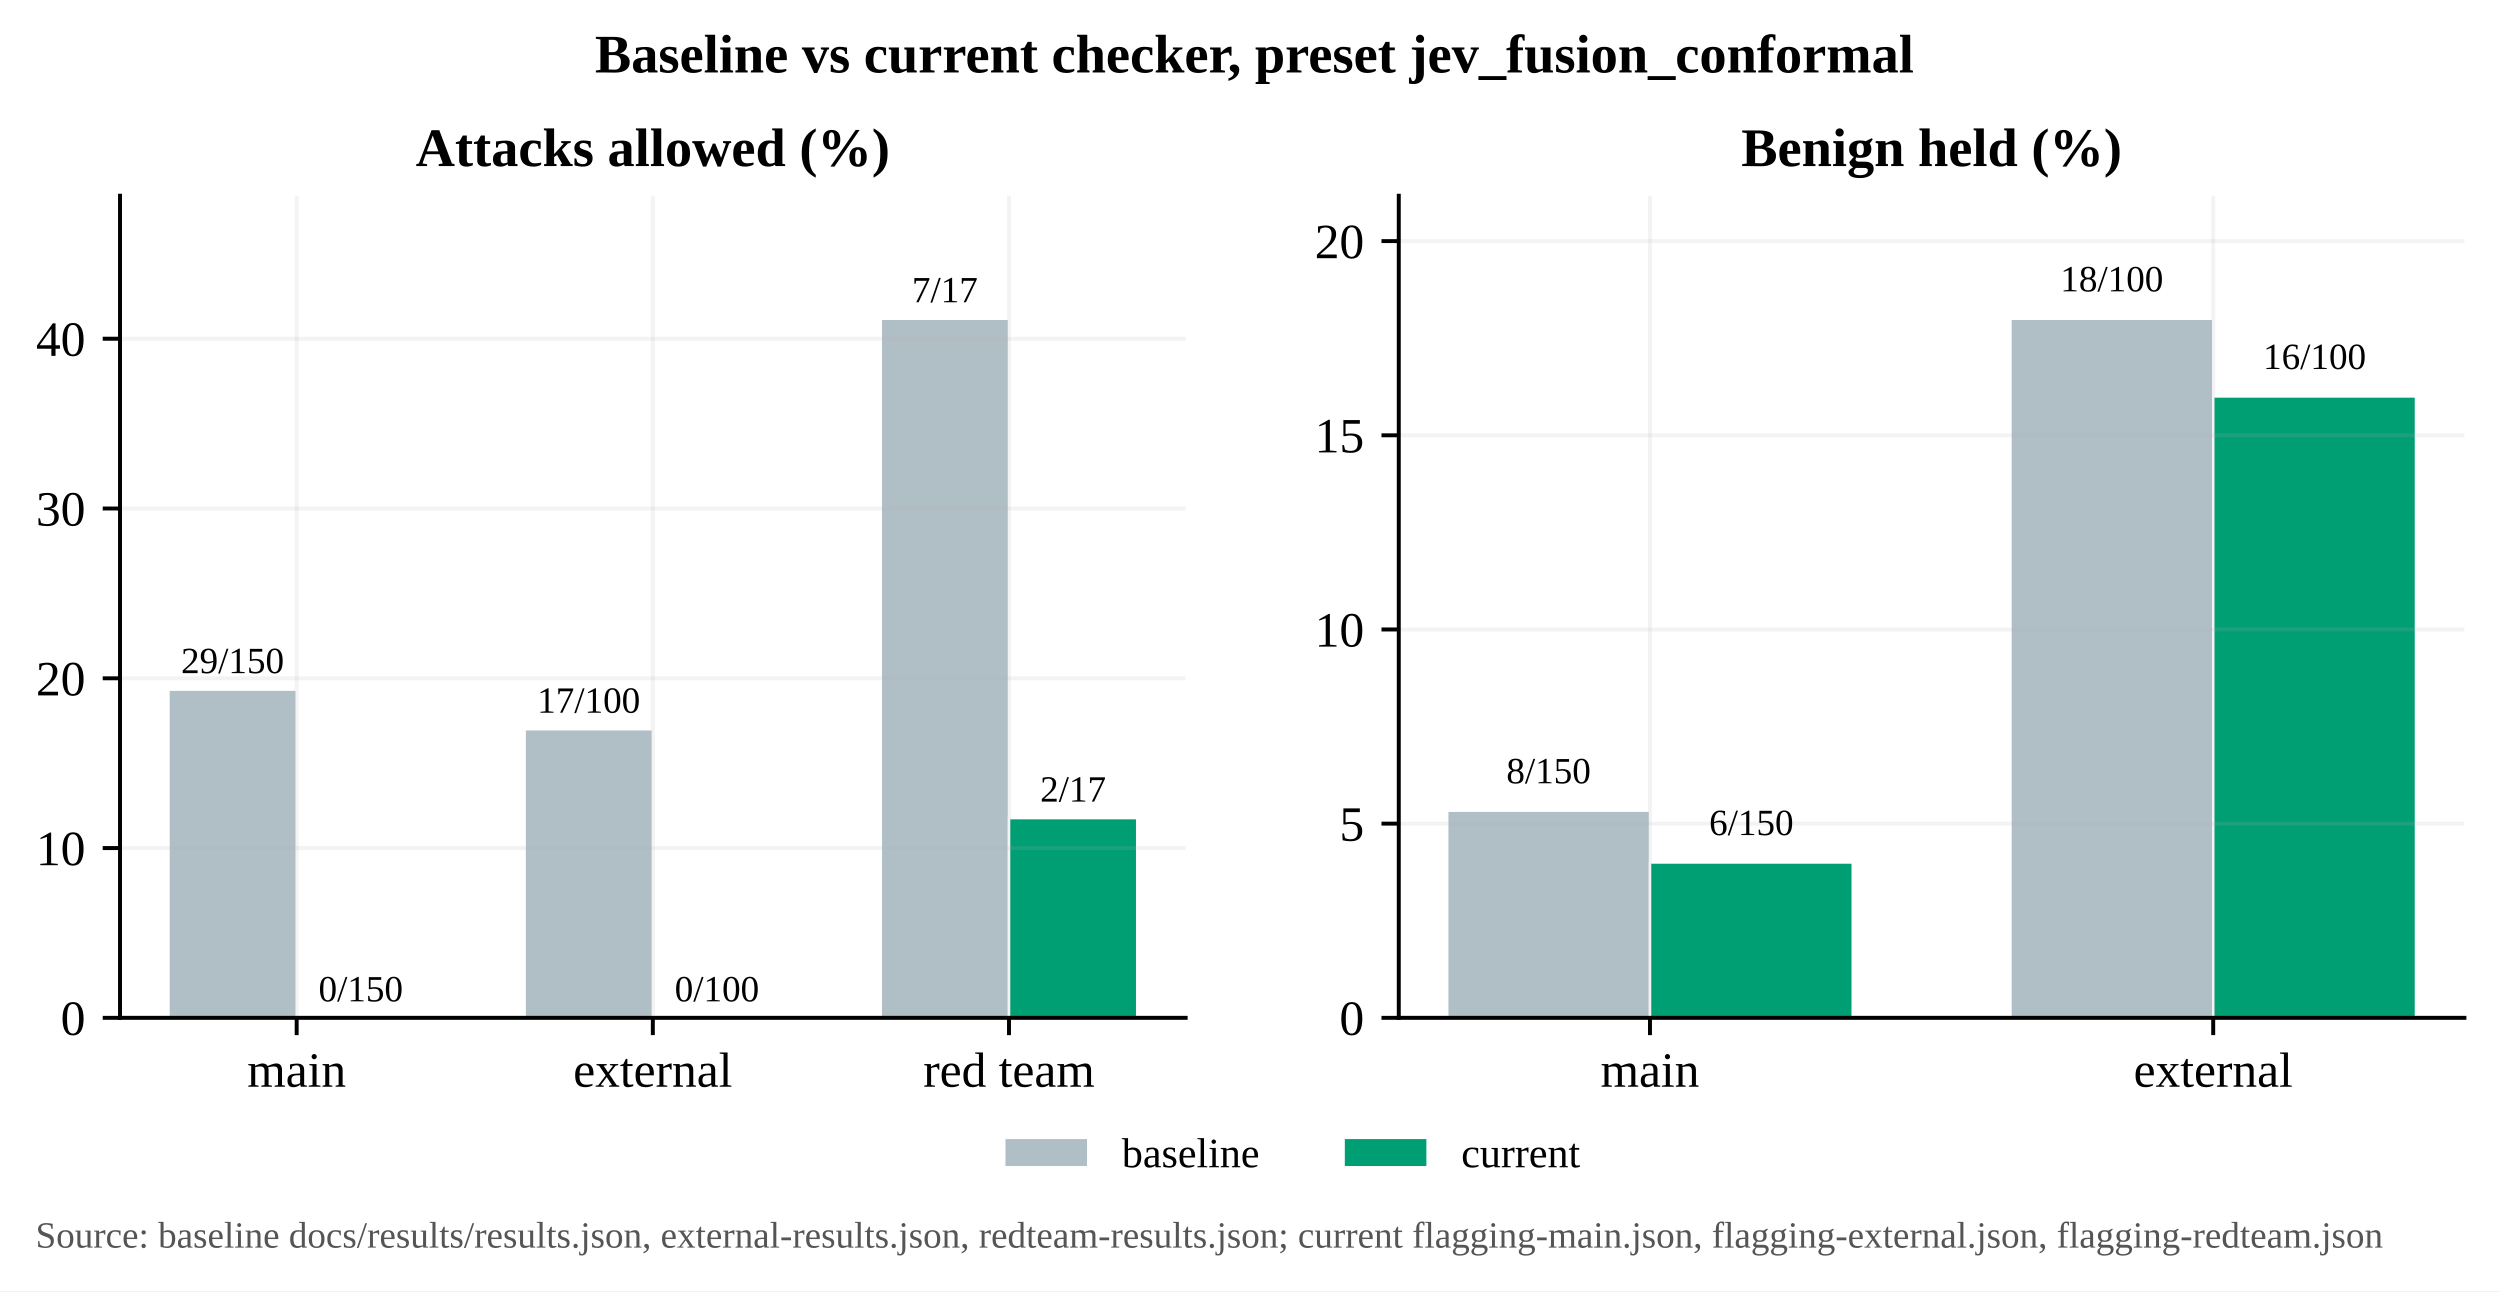
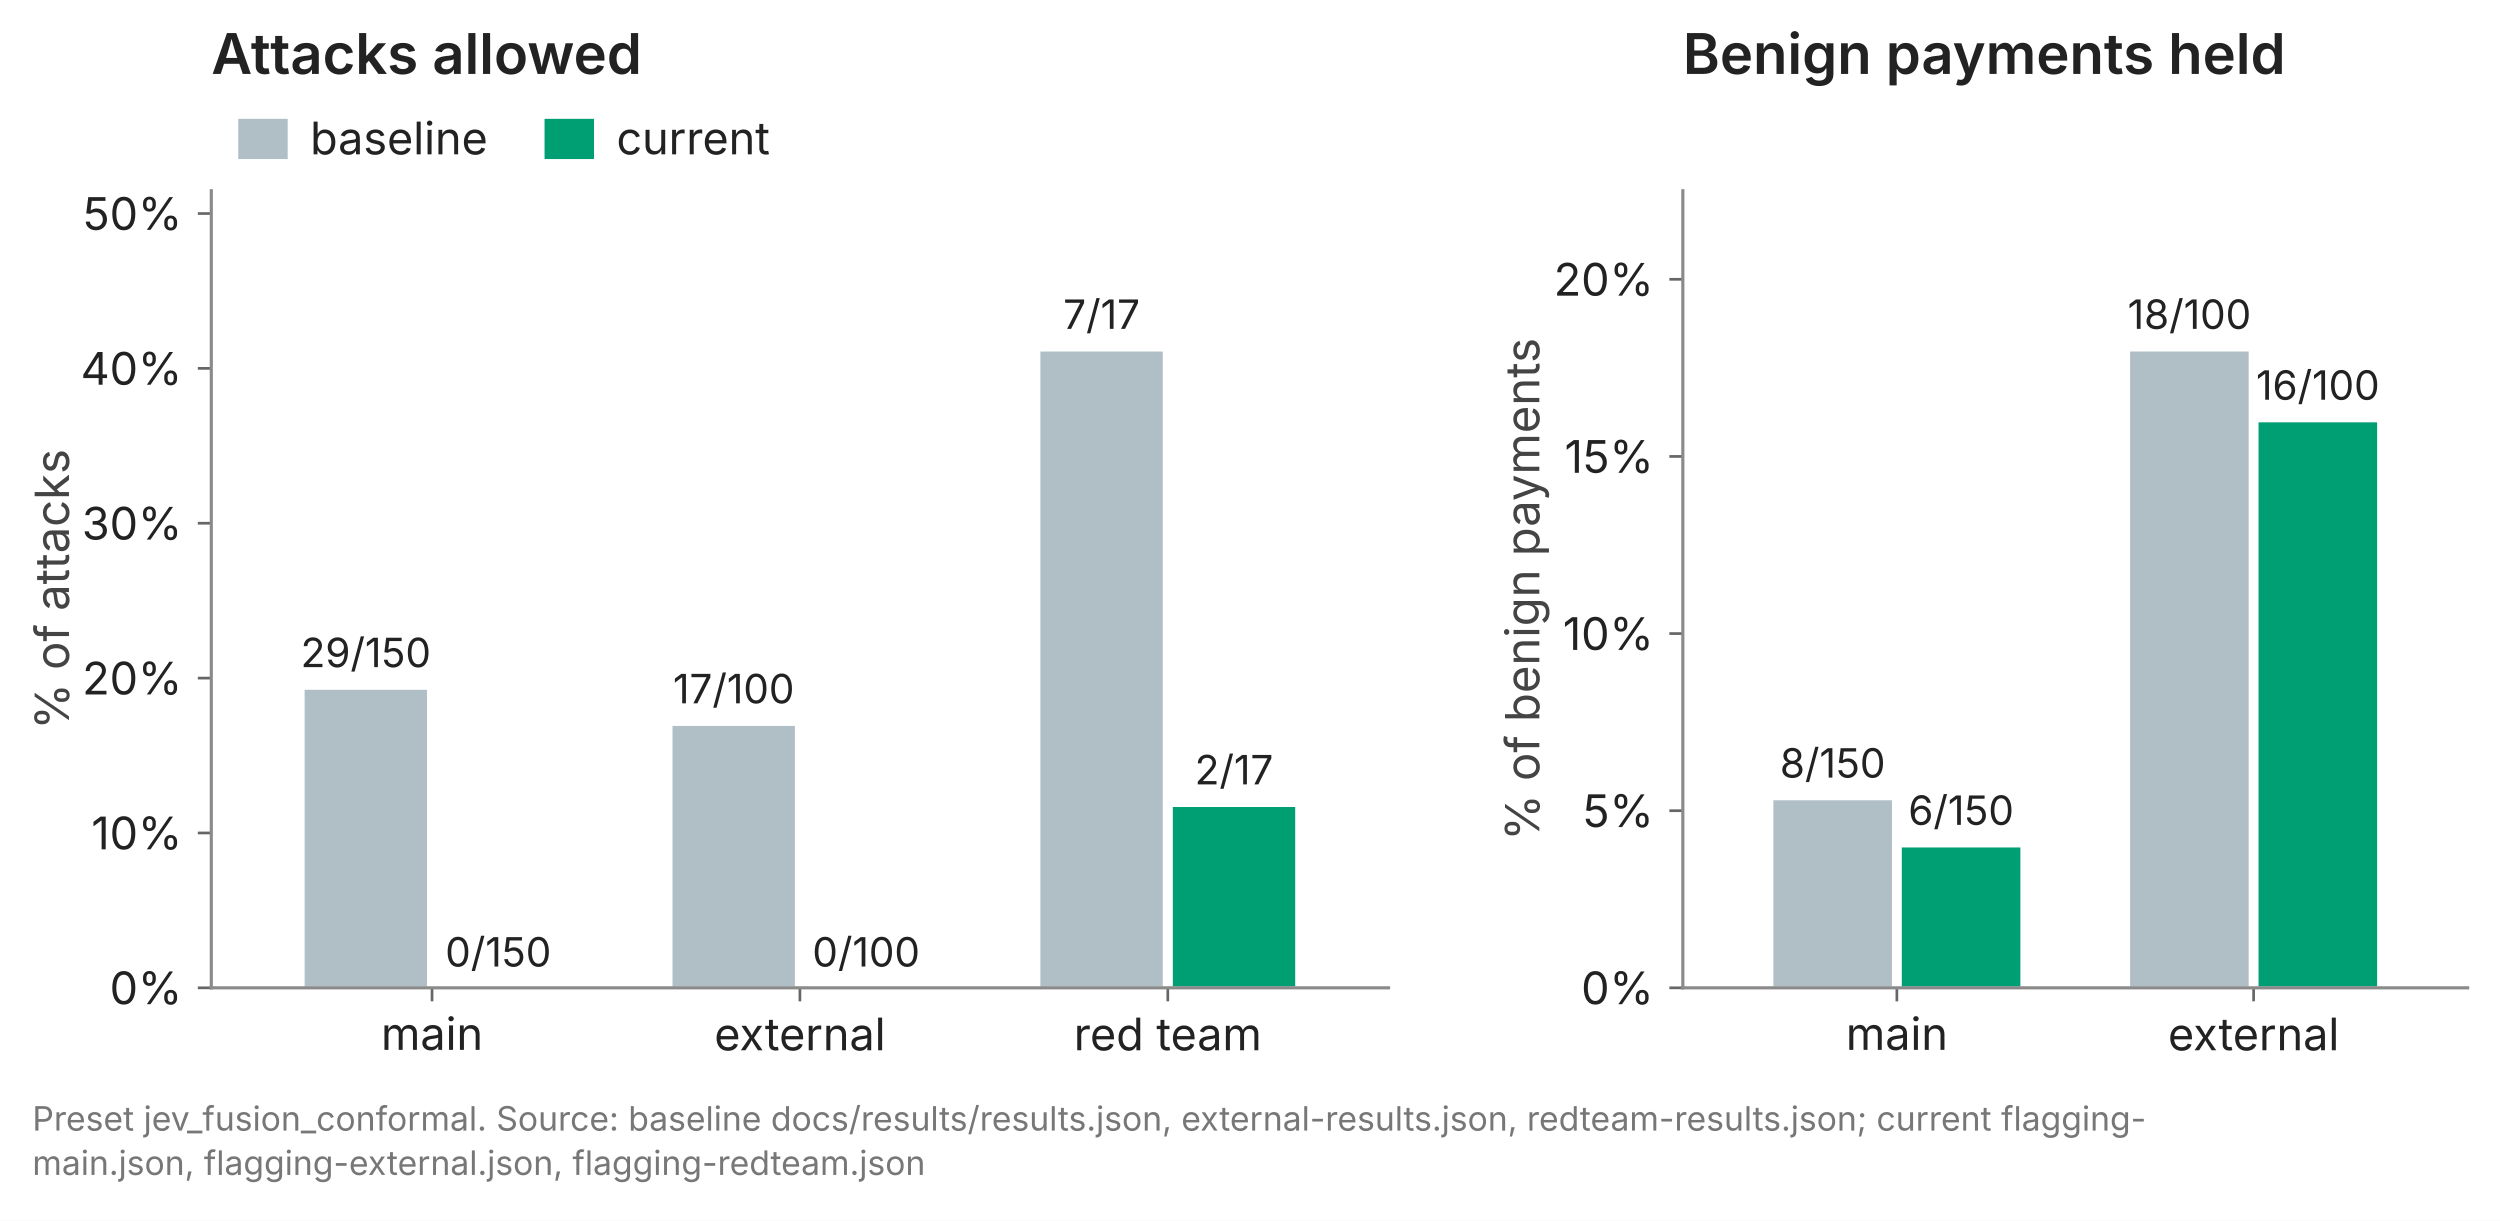
- <svg xmlns="http://www.w3.org/2000/svg" xmlns:xlink="http://www.w3.org/1999/xlink" width="505.78pt" height="261.226pt" viewBox="0 0 505.78 261.226" version="1.1">
+ <svg xmlns="http://www.w3.org/2000/svg" xmlns:xlink="http://www.w3.org/1999/xlink" width="556.43pt" height="271.694pt" viewBox="0 0 556.43 271.694" version="1.1">
  <defs>
    <style type="text/css">*{stroke-linejoin: round; stroke-linecap: butt}</style>
  </defs>
  <g id="figure_1">
    <g id="patch_1">
-       <path d="M 0 261.226  L 505.78 261.226  L 505.78 0  L 0 0  z " style="fill: #ffffff" />
+       <path d="M 0 271.694  L 556.43 271.694  L 556.43 -0  L 0 -0  z " style="fill: #ffffff" />
    </g>
    <g id="axes_1">
      <g id="patch_2">
-         <path d="M 24.28 205.92  L 239.871 205.92  L 239.871 39.6  L 24.28 39.6  z " style="fill: #ffffff" />
+         <path d="M 47.03 219.862  L 309.047 219.862  L 309.047 42.454  L 47.03 42.454  z " style="fill: #ffffff" />
      </g>
      <g id="patch_3">
-         <path d="M 34.08 205.92  L 60.02 205.92  L 60.02 139.516  L 34.08 139.516  z " clip-path="url(#pa7c74fba60)" style="fill: #b0bec5; stroke: #ffffff; stroke-width: 0.5; stroke-linejoin: miter" />
+         <path d="M 67.5 219.862  L 95.339 219.862  L 95.339 153.224  L 67.5 153.224  z " clip-path="url(#p2d090c7e2f)" style="fill: #b0bec5; stroke: #ffffff; stroke-width: 0.6; stroke-linejoin: miter" />
      </g>
      <g id="patch_4">
-         <path d="M 106.135 205.92  L 132.075 205.92  L 132.075 147.53  L 106.135 147.53  z " clip-path="url(#pa7c74fba60)" style="fill: #b0bec5; stroke: #ffffff; stroke-width: 0.5; stroke-linejoin: miter" />
+         <path d="M 149.38 219.862  L 177.22 219.862  L 177.22 161.267  L 149.38 161.267  z " clip-path="url(#p2d090c7e2f)" style="fill: #b0bec5; stroke: #ffffff; stroke-width: 0.6; stroke-linejoin: miter" />
      </g>
      <g id="patch_5">
-         <path d="M 178.191 205.92  L 204.131 205.92  L 204.131 64.491  L 178.191 64.491  z " clip-path="url(#pa7c74fba60)" style="fill: #b0bec5; stroke: #ffffff; stroke-width: 0.5; stroke-linejoin: miter" />
+         <path d="M 231.261 219.862  L 259.1 219.862  L 259.1 77.936  L 231.261 77.936  z " clip-path="url(#p2d090c7e2f)" style="fill: #b0bec5; stroke: #ffffff; stroke-width: 0.6; stroke-linejoin: miter" />
      </g>
      <g id="patch_6">
-         <path d="M 60.02 205.92  L 85.96 205.92  L 85.96 205.92  L 60.02 205.92  z " clip-path="url(#pa7c74fba60)" style="fill: #009e73; stroke: #ffffff; stroke-width: 0.5; stroke-linejoin: miter" />
+         <path d="M 96.977 219.862  L 124.816 219.862  L 124.816 219.862  L 96.977 219.862  z " clip-path="url(#p2d090c7e2f)" style="fill: #009e73; stroke: #ffffff; stroke-width: 0.6; stroke-linejoin: miter" />
      </g>
      <g id="patch_7">
-         <path d="M 132.075 205.92  L 158.016 205.92  L 158.016 205.92  L 132.075 205.92  z " clip-path="url(#pa7c74fba60)" style="fill: #009e73; stroke: #ffffff; stroke-width: 0.5; stroke-linejoin: miter" />
+         <path d="M 178.857 219.862  L 206.697 219.862  L 206.697 219.862  L 178.857 219.862  z " clip-path="url(#p2d090c7e2f)" style="fill: #009e73; stroke: #ffffff; stroke-width: 0.6; stroke-linejoin: miter" />
      </g>
      <g id="patch_8">
-         <path d="M 204.131 205.92  L 230.071 205.92  L 230.071 165.512  L 204.131 165.512  z " clip-path="url(#pa7c74fba60)" style="fill: #009e73; stroke: #ffffff; stroke-width: 0.5; stroke-linejoin: miter" />
+         <path d="M 260.738 219.862  L 288.577 219.862  L 288.577 179.312  L 260.738 179.312  z " clip-path="url(#p2d090c7e2f)" style="fill: #009e73; stroke: #ffffff; stroke-width: 0.6; stroke-linejoin: miter" />
      </g>
      <g id="matplotlib.axis_1">
        <g id="xtick_1">
          <g id="line2d_1">
-             <path d="M 60.02 205.92  L 60.02 39.6  " clip-path="url(#pa7c74fba60)" style="fill: none; stroke: #b0b0b0; stroke-opacity: 0.15; stroke-width: 0.8; stroke-linecap: square" />
-           </g>
+             <defs>
+               <path id="mb9bd0b327d" d="M 0 0  L 0 3  " style="stroke: #666666; stroke-width: 0.6" />
+             </defs>
+             <g>
+               <use xlink:href="#mb9bd0b327d" x="96.158" y="219.862" style="fill: #666666; stroke: #666666; stroke-width: 0.6" />
+             </g>
+           </g>
+           <g id="text_1">
+             <text style="font-size: 10px; font-family: 'Inter', 'Segoe UI', 'Helvetica Neue', 'Arial', 'DejaVu Sans', sans-serif; text-anchor: middle; fill: #222222" x="96.158" y="233.671" transform="rotate(-0 96.15798 233.6713)">main</text>
+           </g>
+         </g>
+         <g id="xtick_2">
          <g id="line2d_2">
-             <defs>
-               <path id="me1d4923933" d="M 0 0  L 0 3.5  " style="stroke: #000000; stroke-width: 0.8" />
-             </defs>
-             <g>
-               <use xlink:href="#me1d4923933" x="60.02" y="205.92" style="stroke: #000000; stroke-width: 0.8" />
-             </g>
-           </g>
-           <g id="text_1">
-             <text style="font-size: 10px; font-family: 'Times New Roman', 'DejaVu Serif', serif; text-anchor: middle" x="60.02" y="219.864" transform="rotate(-0 60.01967 219.8638)">main</text>
-           </g>
-         </g>
-         <g id="xtick_2">
+             <g>
+               <use xlink:href="#mb9bd0b327d" x="178.038" y="219.862" style="fill: #666666; stroke: #666666; stroke-width: 0.6" />
+             </g>
+           </g>
+           <g id="text_2">
+             <text style="font-size: 10px; font-family: 'Inter', 'Segoe UI', 'Helvetica Neue', 'Arial', 'DejaVu Sans', sans-serif; text-anchor: middle; fill: #222222" x="178.038" y="233.765" transform="rotate(-0 178.0384 233.765)">external</text>
+           </g>
+         </g>
+         <g id="xtick_3">
          <g id="line2d_3">
-             <path d="M 132.075 205.92  L 132.075 39.6  " clip-path="url(#pa7c74fba60)" style="fill: none; stroke: #b0b0b0; stroke-opacity: 0.15; stroke-width: 0.8; stroke-linecap: square" />
-           </g>
-           <g id="line2d_4">
-             <g>
-               <use xlink:href="#me1d4923933" x="132.075" y="205.92" style="stroke: #000000; stroke-width: 0.8" />
-             </g>
-           </g>
-           <g id="text_2">
-             <text style="font-size: 10px; font-family: 'Times New Roman', 'DejaVu Serif', serif; text-anchor: middle" x="132.075" y="219.864" transform="rotate(-0 132.0755 219.8638)">external</text>
-           </g>
-         </g>
-         <g id="xtick_3">
-           <g id="line2d_5">
-             <path d="M 204.131 205.92  L 204.131 39.6  " clip-path="url(#pa7c74fba60)" style="fill: none; stroke: #b0b0b0; stroke-opacity: 0.15; stroke-width: 0.8; stroke-linecap: square" />
-           </g>
-           <g id="line2d_6">
-             <g>
-               <use xlink:href="#me1d4923933" x="204.131" y="205.92" style="stroke: #000000; stroke-width: 0.8" />
+             <g>
+               <use xlink:href="#mb9bd0b327d" x="259.919" y="219.862" style="fill: #666666; stroke: #666666; stroke-width: 0.6" />
            </g>
          </g>
          <g id="text_3">
-             <text style="font-size: 10px; font-family: 'Times New Roman', 'DejaVu Serif', serif; text-anchor: middle" x="204.131" y="219.864" transform="rotate(-0 204.1312 219.8638)">red team</text>
+             <text style="font-size: 10px; font-family: 'Inter', 'Segoe UI', 'Helvetica Neue', 'Arial', 'DejaVu Sans', sans-serif; text-anchor: middle; fill: #222222" x="259.919" y="233.765" transform="rotate(-0 259.9188 233.765)">red team</text>
          </g>
        </g>
      </g>
      <g id="matplotlib.axis_2">
        <g id="ytick_1">
+           <g id="line2d_4">
+             <defs>
+               <path id="m982cdf3abc" d="M 0 0  L -3 0  " style="stroke: #666666; stroke-width: 0.6" />
+             </defs>
+             <g>
+               <use xlink:href="#m982cdf3abc" x="47.03" y="219.862" style="fill: #666666; stroke: #666666; stroke-width: 0.6" />
+             </g>
+           </g>
+           <g id="text_4">
+             <text style="font-size: 10px; font-family: 'Inter', 'Segoe UI', 'Helvetica Neue', 'Arial', 'DejaVu Sans', sans-serif; text-anchor: end; fill: #222222" x="40.53" y="223.502" transform="rotate(-0 40.52972 223.502)">0%</text>
+           </g>
+         </g>
+         <g id="ytick_2">
+           <g id="line2d_5">
+             <g>
+               <use xlink:href="#m982cdf3abc" x="47.03" y="185.394" style="fill: #666666; stroke: #666666; stroke-width: 0.6" />
+             </g>
+           </g>
+           <g id="text_5">
+             <text style="font-size: 10px; font-family: 'Inter', 'Segoe UI', 'Helvetica Neue', 'Arial', 'DejaVu Sans', sans-serif; text-anchor: end; fill: #222222" x="40.53" y="189.034" transform="rotate(-0 40.52972 189.0342)">10%</text>
+           </g>
+         </g>
+         <g id="ytick_3">
+           <g id="line2d_6">
+             <g>
+               <use xlink:href="#m982cdf3abc" x="47.03" y="150.926" style="fill: #666666; stroke: #666666; stroke-width: 0.6" />
+             </g>
+           </g>
+           <g id="text_6">
+             <text style="font-size: 10px; font-family: 'Inter', 'Segoe UI', 'Helvetica Neue', 'Arial', 'DejaVu Sans', sans-serif; text-anchor: end; fill: #222222" x="40.53" y="154.566" transform="rotate(-0 40.52972 154.5664)">20%</text>
+           </g>
+         </g>
+         <g id="ytick_4">
          <g id="line2d_7">
-             <path d="M 24.28 205.92  L 239.871 205.92  " clip-path="url(#pa7c74fba60)" style="fill: none; stroke: #b0b0b0; stroke-opacity: 0.15; stroke-width: 0.8; stroke-linecap: square" />
-           </g>
+             <g>
+               <use xlink:href="#m982cdf3abc" x="47.03" y="116.458" style="fill: #666666; stroke: #666666; stroke-width: 0.6" />
+             </g>
+           </g>
+           <g id="text_7">
+             <text style="font-size: 10px; font-family: 'Inter', 'Segoe UI', 'Helvetica Neue', 'Arial', 'DejaVu Sans', sans-serif; text-anchor: end; fill: #222222" x="40.53" y="120.099" transform="rotate(-0 40.52972 120.0985)">30%</text>
+           </g>
+         </g>
+         <g id="ytick_5">
          <g id="line2d_8">
-             <defs>
-               <path id="mfd248f594b" d="M 0 0  L -3.5 0  " style="stroke: #000000; stroke-width: 0.8" />
-             </defs>
-             <g>
-               <use xlink:href="#mfd248f594b" x="24.28" y="205.92" style="stroke: #000000; stroke-width: 0.8" />
-             </g>
-           </g>
-           <g id="text_4">
-             <text style="font-size: 10px; font-family: 'Times New Roman', 'DejaVu Serif', serif; text-anchor: end" x="17.28" y="209.387" transform="rotate(-0 17.28 209.3868)">0</text>
-           </g>
-         </g>
-         <g id="ytick_2">
+             <g>
+               <use xlink:href="#m982cdf3abc" x="47.03" y="81.991" style="fill: #666666; stroke: #666666; stroke-width: 0.6" />
+             </g>
+           </g>
+           <g id="text_8">
+             <text style="font-size: 10px; font-family: 'Inter', 'Segoe UI', 'Helvetica Neue', 'Arial', 'DejaVu Sans', sans-serif; text-anchor: end; fill: #222222" x="40.53" y="85.631" transform="rotate(-0 40.52972 85.63068)">40%</text>
+           </g>
+         </g>
+         <g id="ytick_6">
          <g id="line2d_9">
-             <path d="M 24.28 171.573  L 239.871 171.573  " clip-path="url(#pa7c74fba60)" style="fill: none; stroke: #b0b0b0; stroke-opacity: 0.15; stroke-width: 0.8; stroke-linecap: square" />
-           </g>
-           <g id="line2d_10">
-             <g>
-               <use xlink:href="#mfd248f594b" x="24.28" y="171.573" style="stroke: #000000; stroke-width: 0.8" />
-             </g>
-           </g>
-           <g id="text_5">
-             <text style="font-size: 10px; font-family: 'Times New Roman', 'DejaVu Serif', serif; text-anchor: end" x="17.28" y="175.04" transform="rotate(-0 17.28 175.0399)">10</text>
-           </g>
-         </g>
-         <g id="ytick_3">
-           <g id="line2d_11">
-             <path d="M 24.28 137.226  L 239.871 137.226  " clip-path="url(#pa7c74fba60)" style="fill: none; stroke: #b0b0b0; stroke-opacity: 0.15; stroke-width: 0.8; stroke-linecap: square" />
-           </g>
-           <g id="line2d_12">
-             <g>
-               <use xlink:href="#mfd248f594b" x="24.28" y="137.226" style="stroke: #000000; stroke-width: 0.8" />
-             </g>
-           </g>
-           <g id="text_6">
-             <text style="font-size: 10px; font-family: 'Times New Roman', 'DejaVu Serif', serif; text-anchor: end" x="17.28" y="140.693" transform="rotate(-0 17.28 140.6929)">20</text>
-           </g>
-         </g>
-         <g id="ytick_4">
-           <g id="line2d_13">
-             <path d="M 24.28 102.879  L 239.871 102.879  " clip-path="url(#pa7c74fba60)" style="fill: none; stroke: #b0b0b0; stroke-opacity: 0.15; stroke-width: 0.8; stroke-linecap: square" />
-           </g>
-           <g id="line2d_14">
-             <g>
-               <use xlink:href="#mfd248f594b" x="24.28" y="102.879" style="stroke: #000000; stroke-width: 0.8" />
-             </g>
-           </g>
-           <g id="text_7">
-             <text style="font-size: 10px; font-family: 'Times New Roman', 'DejaVu Serif', serif; text-anchor: end" x="17.28" y="106.346" transform="rotate(-0 17.28 106.346)">30</text>
-           </g>
-         </g>
-         <g id="ytick_5">
-           <g id="line2d_15">
-             <path d="M 24.28 68.532  L 239.871 68.532  " clip-path="url(#pa7c74fba60)" style="fill: none; stroke: #b0b0b0; stroke-opacity: 0.15; stroke-width: 0.8; stroke-linecap: square" />
-           </g>
-           <g id="line2d_16">
-             <g>
-               <use xlink:href="#mfd248f594b" x="24.28" y="68.532" style="stroke: #000000; stroke-width: 0.8" />
-             </g>
-           </g>
-           <g id="text_8">
-             <text style="font-size: 10px; font-family: 'Times New Roman', 'DejaVu Serif', serif; text-anchor: end" x="17.28" y="71.999" transform="rotate(-0 17.28 71.99904)">40</text>
-           </g>
+             <g>
+               <use xlink:href="#m982cdf3abc" x="47.03" y="47.523" style="fill: #666666; stroke: #666666; stroke-width: 0.6" />
+             </g>
+           </g>
+           <g id="text_9">
+             <text style="font-size: 10px; font-family: 'Inter', 'Segoe UI', 'Helvetica Neue', 'Arial', 'DejaVu Sans', sans-serif; text-anchor: end; fill: #222222" x="40.53" y="51.163" transform="rotate(-0 40.52972 51.16284)">50%</text>
+           </g>
+         </g>
+         <g id="text_10">
+           <text style="font-size: 10.5px; font-family: 'Inter', 'Segoe UI', 'Helvetica Neue', 'Arial', 'DejaVu Sans', sans-serif; text-anchor: middle; fill: #444444" x="15.354" y="131.158" transform="rotate(-90 15.35437 131.1579)">% of attacks</text>
        </g>
      </g>
      <g id="patch_9">
-         <path d="M 24.28 205.92  L 24.28 39.6  " style="fill: none; stroke: #000000; stroke-width: 0.8; stroke-linejoin: miter; stroke-linecap: square" />
+         <path d="M 47.03 219.862  L 47.03 42.454  " style="fill: none; stroke: #8a8a8a; stroke-width: 0.7; stroke-linejoin: miter; stroke-linecap: square" />
      </g>
      <g id="patch_10">
-         <path d="M 24.28 205.92  L 239.871 205.92  " style="fill: none; stroke: #000000; stroke-width: 0.8; stroke-linejoin: miter; stroke-linecap: square" />
-       </g>
-       <g id="text_9">
-         <text style="font-size: 7.5px; font-family: 'Times New Roman', 'DejaVu Serif', serif; text-anchor: middle" x="47.05" y="136.18" transform="rotate(-0 47.04963 136.1799)">29/150</text>
-       </g>
-       <g id="text_10">
-         <text style="font-size: 7.5px; font-family: 'Times New Roman', 'DejaVu Serif', serif; text-anchor: middle" x="119.105" y="144.194" transform="rotate(-0 119.1054 144.1942)">17/100</text>
+         <path d="M 47.03 219.862  L 309.047 219.862  " style="fill: none; stroke: #8a8a8a; stroke-width: 0.7; stroke-linejoin: miter; stroke-linecap: square" />
      </g>
      <g id="text_11">
-         <text style="font-size: 7.5px; font-family: 'Times New Roman', 'DejaVu Serif', serif; text-anchor: middle" x="191.161" y="61.155" transform="rotate(-0 191.1612 61.15543)">7/17</text>
+         <text style="font-size: 9px; font-family: 'Inter', 'Segoe UI', 'Helvetica Neue', 'Arial', 'DejaVu Sans', sans-serif; text-anchor: middle; fill: #222222" x="81.419" y="148.492" transform="rotate(-0 81.4195 148.4915)">29/150</text>
      </g>
      <g id="text_12">
-         <text style="font-size: 7.5px; font-family: 'Times New Roman', 'DejaVu Serif', serif; text-anchor: middle" x="72.99" y="202.584" transform="rotate(-0 72.98971 202.584)">0/150</text>
+         <text style="font-size: 9px; font-family: 'Inter', 'Segoe UI', 'Helvetica Neue', 'Arial', 'DejaVu Sans', sans-serif; text-anchor: middle; fill: #222222" x="163.3" y="156.534" transform="rotate(-0 163.2999 156.534)">17/100</text>
      </g>
      <g id="text_13">
-         <text style="font-size: 7.5px; font-family: 'Times New Roman', 'DejaVu Serif', serif; text-anchor: middle" x="145.045" y="202.584" transform="rotate(-0 145.0455 202.584)">0/100</text>
+         <text style="font-size: 9px; font-family: 'Inter', 'Segoe UI', 'Helvetica Neue', 'Arial', 'DejaVu Sans', sans-serif; text-anchor: middle; fill: #222222" x="245.18" y="73.203" transform="rotate(-0 245.1804 73.20293)">7/17</text>
      </g>
      <g id="text_14">
-         <text style="font-size: 7.5px; font-family: 'Times New Roman', 'DejaVu Serif', serif; text-anchor: middle" x="217.101" y="162.176" transform="rotate(-0 217.1013 162.1758)">2/17</text>
+         <text style="font-size: 9px; font-family: 'Inter', 'Segoe UI', 'Helvetica Neue', 'Arial', 'DejaVu Sans', sans-serif; text-anchor: middle; fill: #222222" x="110.896" y="215.129" transform="rotate(-0 110.8965 215.1293)">0/150</text>
      </g>
      <g id="text_15">
-         <text style="font-weight: 700; font-size: 11px; font-family: 'Times New Roman', 'DejaVu Serif', serif; text-anchor: middle" x="132.075" y="33.6" transform="rotate(-0 132.0755 33.6)">Attacks allowed (%)</text>
+         <text style="font-size: 9px; font-family: 'Inter', 'Segoe UI', 'Helvetica Neue', 'Arial', 'DejaVu Sans', sans-serif; text-anchor: middle; fill: #222222" x="192.777" y="215.129" transform="rotate(-0 192.7769 215.1293)">0/100</text>
+       </g>
+       <g id="text_16">
+         <text style="font-size: 9px; font-family: 'Inter', 'Segoe UI', 'Helvetica Neue', 'Arial', 'DejaVu Sans', sans-serif; text-anchor: middle; fill: #222222" x="274.657" y="174.579" transform="rotate(-0 274.6573 174.5789)">2/17</text>
+       </g>
+       <g id="text_17">
+         <text style="font-weight: 600; font-size: 12.5px; font-family: 'Inter', 'Segoe UI', 'Helvetica Neue', 'Arial', 'DejaVu Sans', sans-serif; text-anchor: start; fill: #222222" x="47.03" y="16.454" transform="rotate(-0 47.02972 16.45391)">Attacks allowed</text>
      </g>
      <g id="legend_1">
        <g id="patch_11">
-           <path d="M 203.17 236.152  L 220.17 236.152  L 220.17 230.202  L 203.17 230.202  z " style="fill: #b0bec5; stroke: #ffffff; stroke-width: 0.5; stroke-linejoin: miter" />
-         </g>
-         <g id="text_16">
-           <text style="font-size: 8.5px; font-family: 'Times New Roman', 'DejaVu Serif', serif; text-anchor: start" x="226.97" y="236.152" transform="rotate(-0 226.9705 236.152)">baseline</text>
+           <path d="M 53.03 35.399  L 64.03 35.399  L 64.03 26.449  L 53.03 26.449  z " style="fill: #b0bec5" />
+         </g>
+         <g id="text_18">
+           <text style="font-size: 10px; font-family: 'Inter', 'Segoe UI', 'Helvetica Neue', 'Arial', 'DejaVu Sans', sans-serif; text-anchor: start; fill: #222222" x="69.03" y="34.349" transform="rotate(-0 69.02972 34.34941)">baseline</text>
        </g>
        <g id="patch_12">
-           <path d="M 271.821 236.152  L 288.821 236.152  L 288.821 230.202  L 271.821 230.202  z " style="fill: #009e73; stroke: #ffffff; stroke-width: 0.5; stroke-linejoin: miter" />
-         </g>
-         <g id="text_17">
-           <text style="font-size: 8.5px; font-family: 'Times New Roman', 'DejaVu Serif', serif; text-anchor: start" x="295.621" y="236.152" transform="rotate(-0 295.6212 236.152)">current</text>
+           <path d="M 121.203 35.399  L 132.203 35.399  L 132.203 26.449  L 121.203 26.449  z " style="fill: #009e73" />
+         </g>
+         <g id="text_19">
+           <text style="font-size: 10px; font-family: 'Inter', 'Segoe UI', 'Helvetica Neue', 'Arial', 'DejaVu Sans', sans-serif; text-anchor: start; fill: #222222" x="137.203" y="34.349" transform="rotate(-0 137.2032 34.34941)">current</text>
        </g>
      </g>
    </g>
    <g id="axes_2">
      <g id="patch_13">
-         <path d="M 282.989 205.92  L 498.58 205.92  L 498.58 39.6  L 282.989 39.6  z " style="fill: #ffffff" />
+         <path d="M 374.551 219.862  L 549.23 219.862  L 549.23 42.454  L 374.551 42.454  z " style="fill: #ffffff" />
      </g>
      <g id="patch_14">
-         <path d="M 292.789 205.92  L 333.81 205.92  L 333.81 164.015  L 292.789 164.015  z " clip-path="url(#pd9b1e40dab)" style="fill: #b0bec5; stroke: #ffffff; stroke-width: 0.5; stroke-linejoin: miter" />
+         <path d="M 394.401 219.862  L 421.397 219.862  L 421.397 177.81  L 394.401 177.81  z " clip-path="url(#p1e9485fd65)" style="fill: #b0bec5; stroke: #ffffff; stroke-width: 0.6; stroke-linejoin: miter" />
      </g>
      <g id="patch_15">
-         <path d="M 406.737 205.92  L 447.759 205.92  L 447.759 64.491  L 406.737 64.491  z " clip-path="url(#pd9b1e40dab)" style="fill: #b0bec5; stroke: #ffffff; stroke-width: 0.5; stroke-linejoin: miter" />
+         <path d="M 473.8 219.862  L 500.796 219.862  L 500.796 77.936  L 473.8 77.936  z " clip-path="url(#p1e9485fd65)" style="fill: #b0bec5; stroke: #ffffff; stroke-width: 0.6; stroke-linejoin: miter" />
      </g>
      <g id="patch_16">
-         <path d="M 333.81 205.92  L 374.832 205.92  L 374.832 174.491  L 333.81 174.491  z " clip-path="url(#pd9b1e40dab)" style="fill: #009e73; stroke: #ffffff; stroke-width: 0.5; stroke-linejoin: miter" />
+         <path d="M 422.985 219.862  L 449.981 219.862  L 449.981 188.323  L 422.985 188.323  z " clip-path="url(#p1e9485fd65)" style="fill: #009e73; stroke: #ffffff; stroke-width: 0.6; stroke-linejoin: miter" />
      </g>
      <g id="patch_17">
-         <path d="M 447.759 205.92  L 488.78 205.92  L 488.78 80.206  L 447.759 80.206  z " clip-path="url(#pd9b1e40dab)" style="fill: #009e73; stroke: #ffffff; stroke-width: 0.5; stroke-linejoin: miter" />
+         <path d="M 502.384 219.862  L 529.38 219.862  L 529.38 93.705  L 502.384 93.705  z " clip-path="url(#p1e9485fd65)" style="fill: #009e73; stroke: #ffffff; stroke-width: 0.6; stroke-linejoin: miter" />
      </g>
      <g id="matplotlib.axis_3">
        <g id="xtick_4">
-           <g id="line2d_17">
-             <path d="M 333.81 205.92  L 333.81 39.6  " clip-path="url(#pd9b1e40dab)" style="fill: none; stroke: #b0b0b0; stroke-opacity: 0.15; stroke-width: 0.8; stroke-linecap: square" />
-           </g>
-           <g id="line2d_18">
-             <g>
-               <use xlink:href="#me1d4923933" x="333.81" y="205.92" style="stroke: #000000; stroke-width: 0.8" />
-             </g>
-           </g>
-           <g id="text_18">
-             <text style="font-size: 10px; font-family: 'Times New Roman', 'DejaVu Serif', serif; text-anchor: middle" x="333.81" y="219.864" transform="rotate(-0 333.8102 219.8638)">main</text>
+           <g id="line2d_10">
+             <g>
+               <use xlink:href="#mb9bd0b327d" x="422.191" y="219.862" style="fill: #666666; stroke: #666666; stroke-width: 0.6" />
+             </g>
+           </g>
+           <g id="text_20">
+             <text style="font-size: 10px; font-family: 'Inter', 'Segoe UI', 'Helvetica Neue', 'Arial', 'DejaVu Sans', sans-serif; text-anchor: middle; fill: #222222" x="422.191" y="233.671" transform="rotate(-0 422.191 233.6713)">main</text>
          </g>
        </g>
        <g id="xtick_5">
-           <g id="line2d_19">
-             <path d="M 447.759 205.92  L 447.759 39.6  " clip-path="url(#pd9b1e40dab)" style="fill: none; stroke: #b0b0b0; stroke-opacity: 0.15; stroke-width: 0.8; stroke-linecap: square" />
-           </g>
-           <g id="line2d_20">
-             <g>
-               <use xlink:href="#me1d4923933" x="447.759" y="205.92" style="stroke: #000000; stroke-width: 0.8" />
-             </g>
-           </g>
-           <g id="text_19">
-             <text style="font-size: 10px; font-family: 'Times New Roman', 'DejaVu Serif', serif; text-anchor: middle" x="447.759" y="219.864" transform="rotate(-0 447.7589 219.8638)">external</text>
+           <g id="line2d_11">
+             <g>
+               <use xlink:href="#mb9bd0b327d" x="501.59" y="219.862" style="fill: #666666; stroke: #666666; stroke-width: 0.6" />
+             </g>
+           </g>
+           <g id="text_21">
+             <text style="font-size: 10px; font-family: 'Inter', 'Segoe UI', 'Helvetica Neue', 'Arial', 'DejaVu Sans', sans-serif; text-anchor: middle; fill: #222222" x="501.59" y="233.765" transform="rotate(-0 501.5902 233.765)">external</text>
          </g>
        </g>
      </g>
      <g id="matplotlib.axis_4">
-         <g id="ytick_6">
-           <g id="line2d_21">
-             <path d="M 282.989 205.92  L 498.58 205.92  " clip-path="url(#pd9b1e40dab)" style="fill: none; stroke: #b0b0b0; stroke-opacity: 0.15; stroke-width: 0.8; stroke-linecap: square" />
-           </g>
-           <g id="line2d_22">
-             <g>
-               <use xlink:href="#mfd248f594b" x="282.989" y="205.92" style="stroke: #000000; stroke-width: 0.8" />
-             </g>
-           </g>
-           <g id="text_20">
-             <text style="font-size: 10px; font-family: 'Times New Roman', 'DejaVu Serif', serif; text-anchor: end" x="275.989" y="209.387" transform="rotate(-0 275.9891 209.3868)">0</text>
-           </g>
-         </g>
        <g id="ytick_7">
-           <g id="line2d_23">
-             <path d="M 282.989 166.634  L 498.58 166.634  " clip-path="url(#pd9b1e40dab)" style="fill: none; stroke: #b0b0b0; stroke-opacity: 0.15; stroke-width: 0.8; stroke-linecap: square" />
-           </g>
-           <g id="line2d_24">
-             <g>
-               <use xlink:href="#mfd248f594b" x="282.989" y="166.634" style="stroke: #000000; stroke-width: 0.8" />
-             </g>
-           </g>
-           <g id="text_21">
-             <text style="font-size: 10px; font-family: 'Times New Roman', 'DejaVu Serif', serif; text-anchor: end" x="275.989" y="170.101" transform="rotate(-0 275.9891 170.1011)">5</text>
+           <g id="line2d_12">
+             <g>
+               <use xlink:href="#m982cdf3abc" x="374.551" y="219.862" style="fill: #666666; stroke: #666666; stroke-width: 0.6" />
+             </g>
+           </g>
+           <g id="text_22">
+             <text style="font-size: 10px; font-family: 'Inter', 'Segoe UI', 'Helvetica Neue', 'Arial', 'DejaVu Sans', sans-serif; text-anchor: end; fill: #222222" x="368.051" y="223.502" transform="rotate(-0 368.0515 223.502)">0%</text>
          </g>
        </g>
        <g id="ytick_8">
-           <g id="line2d_25">
-             <path d="M 282.989 127.349  L 498.58 127.349  " clip-path="url(#pd9b1e40dab)" style="fill: none; stroke: #b0b0b0; stroke-opacity: 0.15; stroke-width: 0.8; stroke-linecap: square" />
-           </g>
-           <g id="line2d_26">
-             <g>
-               <use xlink:href="#mfd248f594b" x="282.989" y="127.349" style="stroke: #000000; stroke-width: 0.8" />
-             </g>
-           </g>
-           <g id="text_22">
-             <text style="font-size: 10px; font-family: 'Times New Roman', 'DejaVu Serif', serif; text-anchor: end" x="275.989" y="130.815" transform="rotate(-0 275.9891 130.8154)">10</text>
+           <g id="line2d_13">
+             <g>
+               <use xlink:href="#m982cdf3abc" x="374.551" y="180.438" style="fill: #666666; stroke: #666666; stroke-width: 0.6" />
+             </g>
+           </g>
+           <g id="text_23">
+             <text style="font-size: 10px; font-family: 'Inter', 'Segoe UI', 'Helvetica Neue', 'Arial', 'DejaVu Sans', sans-serif; text-anchor: end; fill: #222222" x="368.051" y="184.078" transform="rotate(-0 368.0515 184.078)">5%</text>
          </g>
        </g>
        <g id="ytick_9">
-           <g id="line2d_27">
-             <path d="M 282.989 88.063  L 498.58 88.063  " clip-path="url(#pd9b1e40dab)" style="fill: none; stroke: #b0b0b0; stroke-opacity: 0.15; stroke-width: 0.8; stroke-linecap: square" />
-           </g>
-           <g id="line2d_28">
-             <g>
-               <use xlink:href="#mfd248f594b" x="282.989" y="88.063" style="stroke: #000000; stroke-width: 0.8" />
-             </g>
-           </g>
-           <g id="text_23">
-             <text style="font-size: 10px; font-family: 'Times New Roman', 'DejaVu Serif', serif; text-anchor: end" x="275.989" y="91.53" transform="rotate(-0 275.9891 91.52965)">15</text>
+           <g id="line2d_14">
+             <g>
+               <use xlink:href="#m982cdf3abc" x="374.551" y="141.014" style="fill: #666666; stroke: #666666; stroke-width: 0.6" />
+             </g>
+           </g>
+           <g id="text_24">
+             <text style="font-size: 10px; font-family: 'Inter', 'Segoe UI', 'Helvetica Neue', 'Arial', 'DejaVu Sans', sans-serif; text-anchor: end; fill: #222222" x="368.051" y="144.654" transform="rotate(-0 368.0515 144.654)">10%</text>
          </g>
        </g>
        <g id="ytick_10">
-           <g id="line2d_29">
-             <path d="M 282.989 48.777  L 498.58 48.777  " clip-path="url(#pd9b1e40dab)" style="fill: none; stroke: #b0b0b0; stroke-opacity: 0.15; stroke-width: 0.8; stroke-linecap: square" />
-           </g>
-           <g id="line2d_30">
-             <g>
-               <use xlink:href="#mfd248f594b" x="282.989" y="48.777" style="stroke: #000000; stroke-width: 0.8" />
-             </g>
-           </g>
-           <g id="text_24">
-             <text style="font-size: 10px; font-family: 'Times New Roman', 'DejaVu Serif', serif; text-anchor: end" x="275.989" y="52.244" transform="rotate(-0 275.9891 52.24394)">20</text>
-           </g>
+           <g id="line2d_15">
+             <g>
+               <use xlink:href="#m982cdf3abc" x="374.551" y="101.59" style="fill: #666666; stroke: #666666; stroke-width: 0.6" />
+             </g>
+           </g>
+           <g id="text_25">
+             <text style="font-size: 10px; font-family: 'Inter', 'Segoe UI', 'Helvetica Neue', 'Arial', 'DejaVu Sans', sans-serif; text-anchor: end; fill: #222222" x="368.051" y="105.23" transform="rotate(-0 368.0515 105.23)">15%</text>
+           </g>
+         </g>
+         <g id="ytick_11">
+           <g id="line2d_16">
+             <g>
+               <use xlink:href="#m982cdf3abc" x="374.551" y="62.166" style="fill: #666666; stroke: #666666; stroke-width: 0.6" />
+             </g>
+           </g>
+           <g id="text_26">
+             <text style="font-size: 10px; font-family: 'Inter', 'Segoe UI', 'Helvetica Neue', 'Arial', 'DejaVu Sans', sans-serif; text-anchor: end; fill: #222222" x="368.051" y="65.806" transform="rotate(-0 368.0515 65.80604)">20%</text>
+           </g>
+         </g>
+         <g id="text_27">
+           <text style="font-size: 10.5px; font-family: 'Inter', 'Segoe UI', 'Helvetica Neue', 'Arial', 'DejaVu Sans', sans-serif; text-anchor: middle; fill: #444444" x="342.615" y="131.158" transform="rotate(-90 342.615 131.1579)">% of benign payments</text>
        </g>
      </g>
      <g id="patch_18">
-         <path d="M 282.989 205.92  L 282.989 39.6  " style="fill: none; stroke: #000000; stroke-width: 0.8; stroke-linejoin: miter; stroke-linecap: square" />
+         <path d="M 374.551 219.862  L 374.551 42.454  " style="fill: none; stroke: #8a8a8a; stroke-width: 0.7; stroke-linejoin: miter; stroke-linecap: square" />
      </g>
      <g id="patch_19">
-         <path d="M 282.989 205.92  L 498.58 205.92  " style="fill: none; stroke: #000000; stroke-width: 0.8; stroke-linejoin: miter; stroke-linecap: square" />
-       </g>
-       <g id="text_25">
-         <text style="font-size: 7.5px; font-family: 'Times New Roman', 'DejaVu Serif', serif; text-anchor: middle" x="313.299" y="158.468" transform="rotate(-0 313.2994 158.468)">8/150</text>
-       </g>
-       <g id="text_26">
-         <text style="font-size: 7.5px; font-family: 'Times New Roman', 'DejaVu Serif', serif; text-anchor: middle" x="427.248" y="58.944" transform="rotate(-0 427.2481 58.9442)">18/100</text>
-       </g>
-       <g id="text_27">
-         <text style="font-size: 7.5px; font-family: 'Times New Roman', 'DejaVu Serif', serif; text-anchor: middle" x="354.321" y="168.944" transform="rotate(-0 354.321 168.9442)">6/150</text>
+         <path d="M 374.551 219.862  L 549.23 219.862  " style="fill: none; stroke: #8a8a8a; stroke-width: 0.7; stroke-linejoin: miter; stroke-linecap: square" />
      </g>
      <g id="text_28">
-         <text style="font-size: 7.5px; font-family: 'Times New Roman', 'DejaVu Serif', serif; text-anchor: middle" x="468.27" y="74.658" transform="rotate(-0 468.2697 74.65849)">16/100</text>
+         <text style="font-size: 9px; font-family: 'Inter', 'Segoe UI', 'Helvetica Neue', 'Arial', 'DejaVu Sans', sans-serif; text-anchor: middle; fill: #222222" x="407.899" y="173.077" transform="rotate(-0 407.8991 173.0771)">8/150</text>
      </g>
      <g id="text_29">
-         <text style="font-weight: 700; font-size: 11px; font-family: 'Times New Roman', 'DejaVu Serif', serif; text-anchor: middle" x="390.785" y="33.6" transform="rotate(-0 390.7845 33.6)">Benign held (%)</text>
+         <text style="font-size: 9px; font-family: 'Inter', 'Segoe UI', 'Helvetica Neue', 'Arial', 'DejaVu Sans', sans-serif; text-anchor: middle; fill: #222222" x="487.298" y="73.203" transform="rotate(-0 487.2983 73.20293)">18/100</text>
+       </g>
+       <g id="text_30">
+         <text style="font-size: 9px; font-family: 'Inter', 'Segoe UI', 'Helvetica Neue', 'Arial', 'DejaVu Sans', sans-serif; text-anchor: middle; fill: #222222" x="436.483" y="183.59" transform="rotate(-0 436.4828 183.5901)">6/150</text>
+       </g>
+       <g id="text_31">
+         <text style="font-size: 9px; font-family: 'Inter', 'Segoe UI', 'Helvetica Neue', 'Arial', 'DejaVu Sans', sans-serif; text-anchor: middle; fill: #222222" x="515.882" y="88.973" transform="rotate(-0 515.882 88.97253)">16/100</text>
+       </g>
+       <g id="text_32">
+         <text style="font-weight: 600; font-size: 12.5px; font-family: 'Inter', 'Segoe UI', 'Helvetica Neue', 'Arial', 'DejaVu Sans', sans-serif; text-anchor: start; fill: #222222" x="374.551" y="16.454" transform="rotate(-0 374.5515 16.45391)">Benign payments held</text>
      </g>
    </g>
-     <g id="text_30">
-       <text style="font-weight: 700; font-size: 11px; font-family: 'Times New Roman', 'DejaVu Serif', serif; text-anchor: middle" x="253.78" y="14.656" transform="rotate(-0 253.78 14.65594)">Baseline vs current checker, preset jev_fusion_conformal</text>
-     </g>
-     <g id="text_31">
-       <text style="font-size: 7.5px; font-family: 'Times New Roman', 'DejaVu Serif', serif; text-anchor: start; fill: #555555" x="7.2" y="252.408" transform="rotate(-0 7.2 252.4078)">Source: baseline docs/results/results.json, external-results.json, redteam-results.json; current flagging-main.json, flagging-external.json, flagging-redteam.json</text>
+     <g id="text_33">
+       <text style="font-size: 7.5px; font-family: 'Inter', 'Segoe UI', 'Helvetica Neue', 'Arial', 'DejaVu Sans', sans-serif; fill: #777777" transform="translate(7.2 251.647)">Preset jev_fusion_conformal. Source: baseline docs/results/results.json, external-results.json, redteam-results.json; current flagging-</text>
+       <text style="font-size: 7.5px; font-family: 'Inter', 'Segoe UI', 'Helvetica Neue', 'Arial', 'DejaVu Sans', sans-serif; fill: #777777" transform="translate(7.2 261.501)">main.json, flagging-external.json, flagging-redteam.json</text>
    </g>
  </g>
  <defs>
-     <clipPath id="pa7c74fba60">
-       <rect x="24.28" y="39.6" width="215.591" height="166.32" />
+     <clipPath id="p2d090c7e2f">
+       <rect x="47.03" y="42.454" width="262.017" height="177.408" />
    </clipPath>
-     <clipPath id="pd9b1e40dab">
-       <rect x="282.989" y="39.6" width="215.591" height="166.32" />
+     <clipPath id="p1e9485fd65">
+       <rect x="374.551" y="42.454" width="174.678" height="177.408" />
    </clipPath>
  </defs>
</svg>
